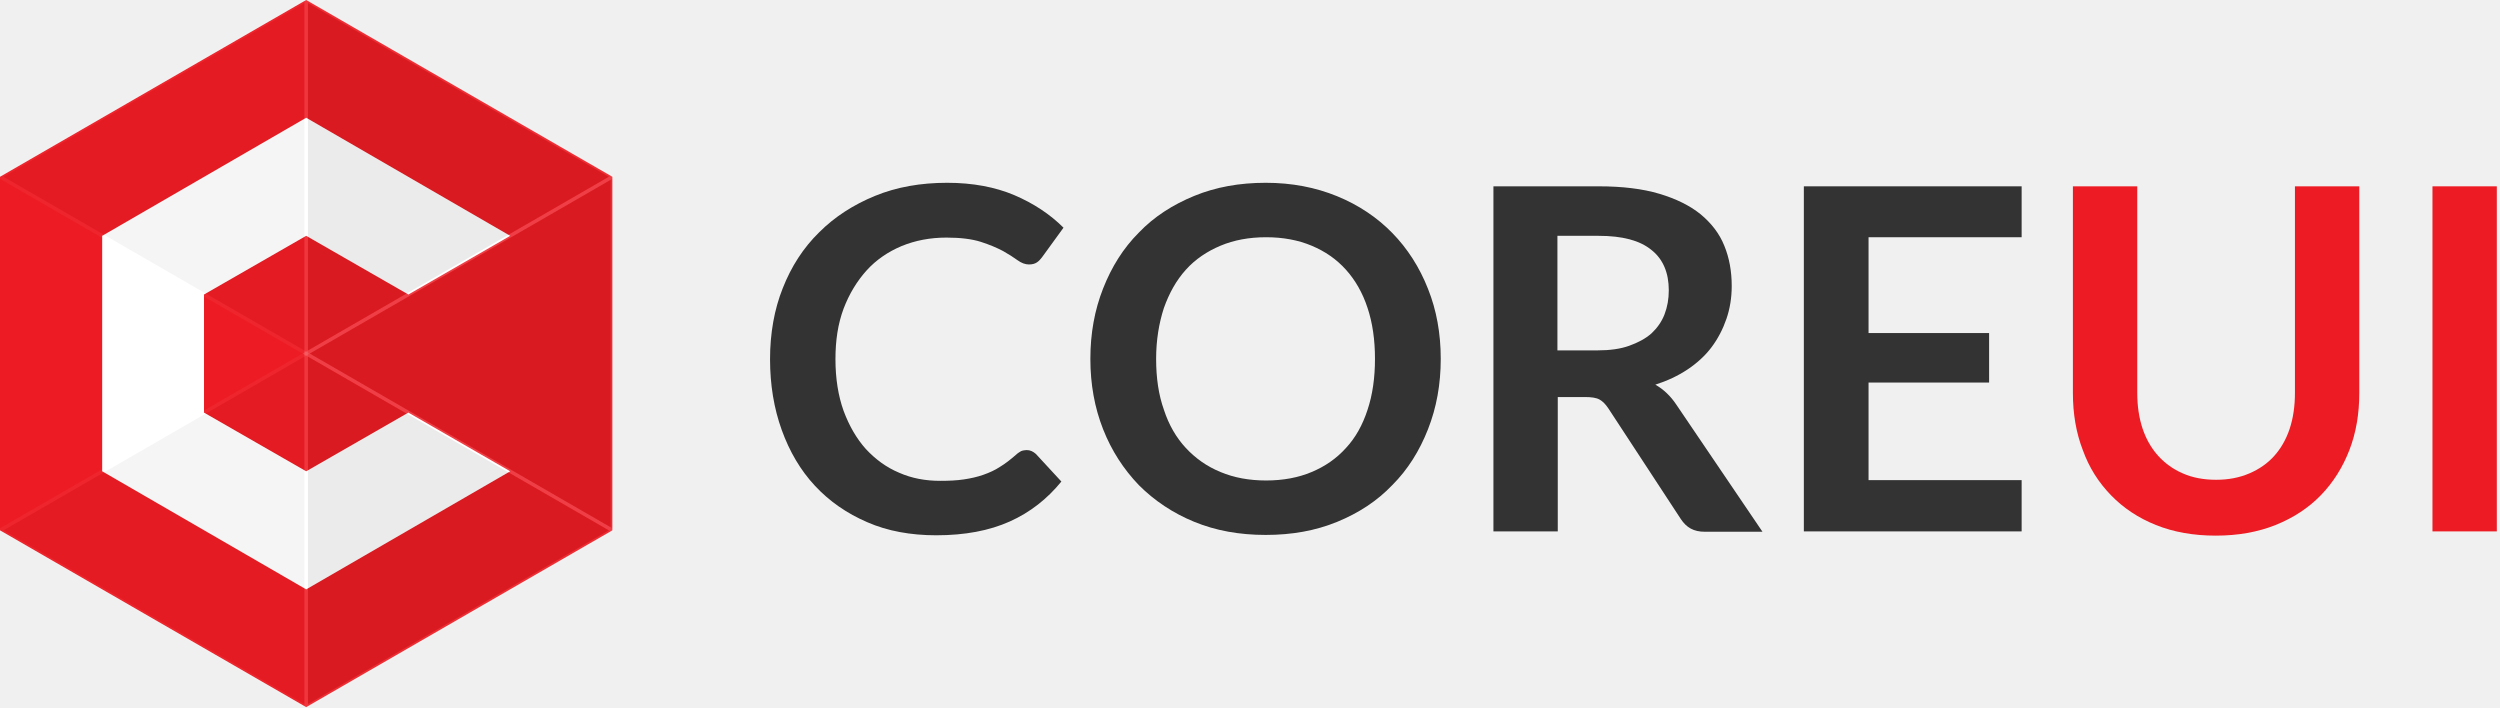
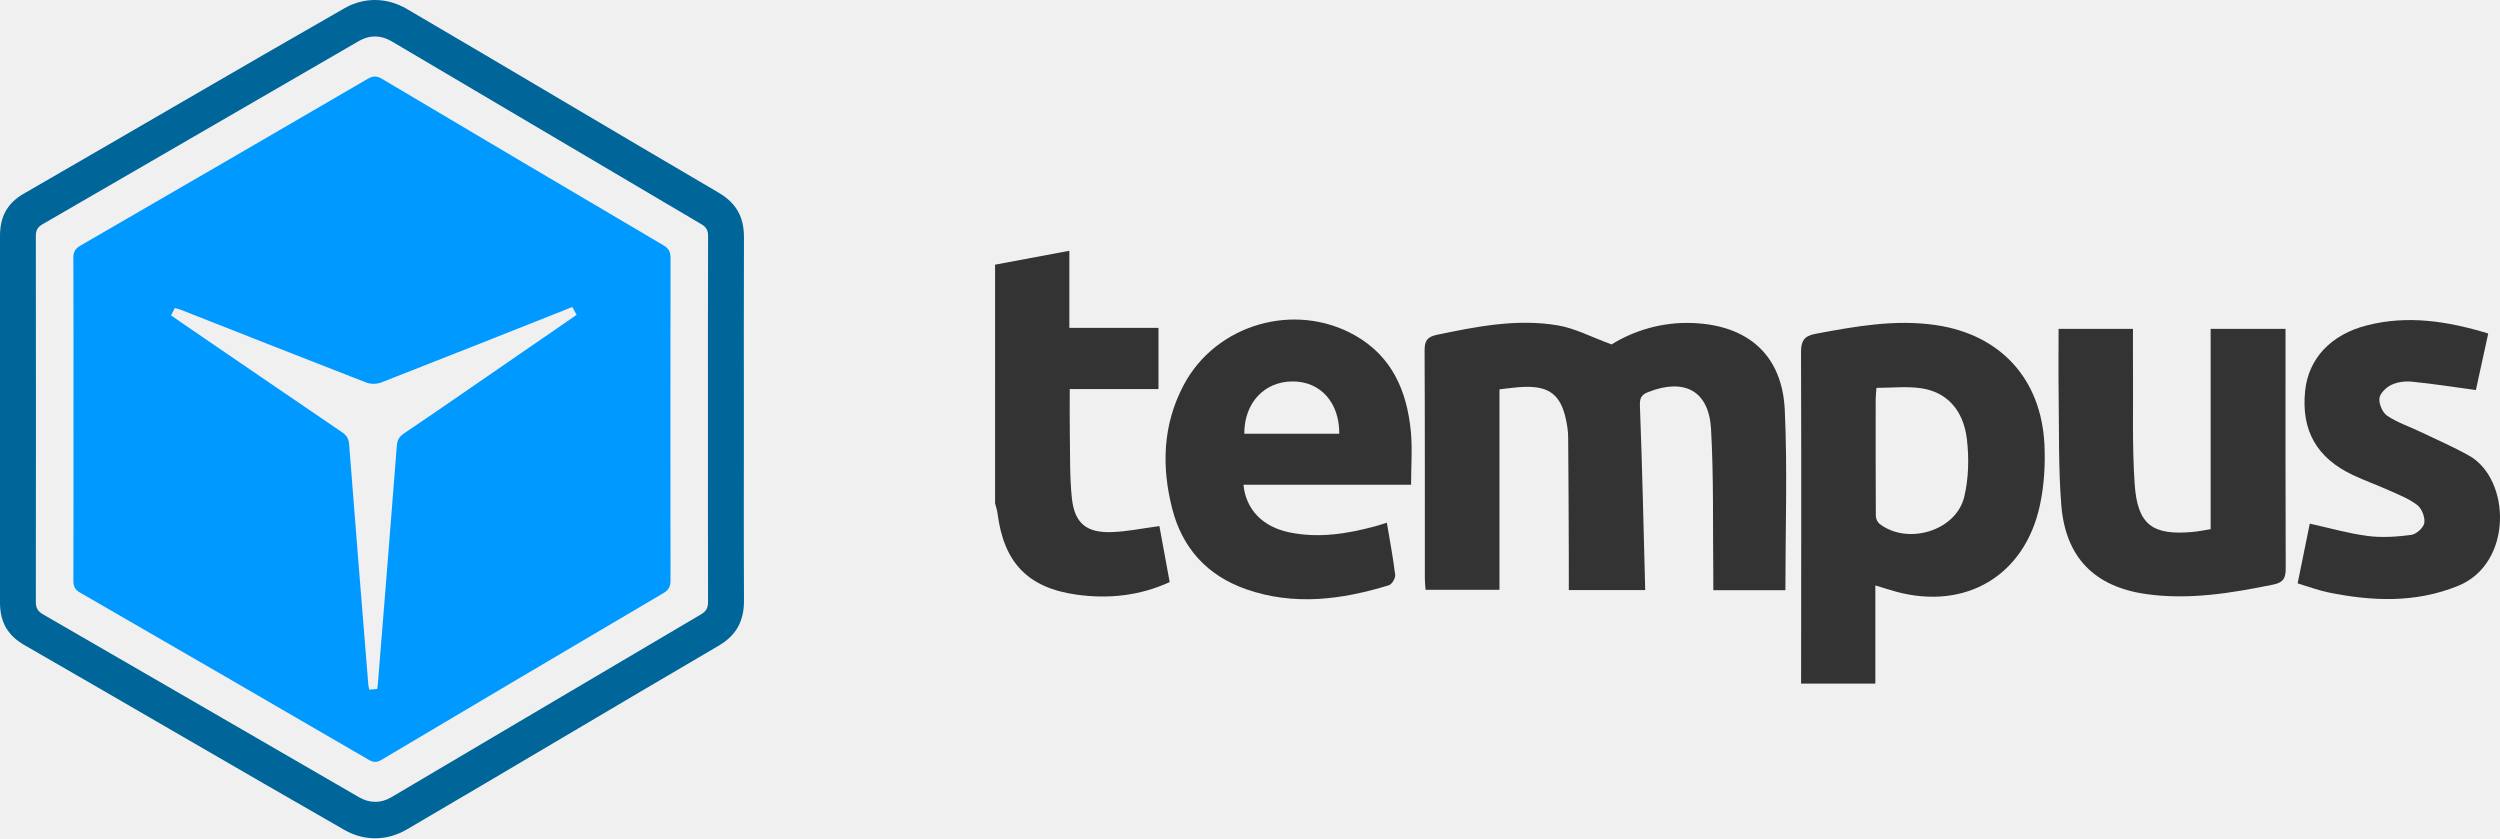
- <svg xmlns="http://www.w3.org/2000/svg" version="1.1" id="Warstwa_1" x="0px" y="0px" width="707.1px" height="200px" viewBox="0 0 707.1 200" enable-background="new 0 0 707.1 200" xml:space="preserve">
-   <polygon fill="#ED1C24" points="0,150 0,50 86.6,0 173.2,50 173.2,150 86.6,200 " />
-   <polygon fill="#FFFFFF" points="86.6,133.3 57.7,116.7 57.7,83.3 86.6,66.7 115.5,83.3 144.3,66.7 86.6,33.3 28.9,66.7 28.9,133.3   86.6,166.7 144.3,133.3 115.5,116.7 " />
-   <polygon opacity="0.04" stroke="#FFFFFF" stroke-miterlimit="10" enable-background="new    " points="0,50 86.6,100 86.6,0 " />
-   <polygon opacity="0.04" stroke="#FFFFFF" stroke-miterlimit="10" enable-background="new    " points="0,150 86.6,200 86.6,100 " />
-   <polygon opacity="0.08" stroke="#FFFFFF" stroke-miterlimit="10" enable-background="new    " points="86.6,100 173.2,150 173.2,50   " />
-   <polygon fill-opacity="0" points="86.6,100 0,50 0,150 " />
-   <polygon opacity="0.08" stroke="#FFFFFF" stroke-miterlimit="10" enable-background="new    " points="173.2,150 86.6,100 86.6,200   " />
-   <polygon opacity="0.08" stroke="#FFFFFF" stroke-miterlimit="10" enable-background="new    " points="173.2,50 86.6,0 86.6,100 " />
+ <svg xmlns="http://www.w3.org/2000/svg" version="1.1" id="Layer_1" x="0px" y="0px" width="501.208px" height="168.068px" viewBox="0 0 501.208 168.068" enable-background="new 0 0 501.208 168.068" xml:space="preserve">
+   <path fill="#006699" d="M149.135,84.138c0,12.064-0.041,24.135,0.023,36.2c0.02,4.081-1.445,6.989-5.103,9.13  c-20.858,12.205-41.607,24.596-62.463,36.807c-4.026,2.355-8.561,2.391-12.569,0.097C47.582,154.1,26.259,141.617,4.845,129.299  c-3.418-1.968-4.85-4.74-4.848-8.529C0.011,96.275,0.009,71.78-0.001,47.287c-0.001-3.706,1.357-6.492,4.713-8.428  c21.455-12.372,42.822-24.894,64.32-37.19c3.99-2.282,8.551-2.213,12.576,0.145c20.854,12.213,41.605,24.602,62.461,36.812  c3.582,2.096,5.1,4.938,5.083,8.957C149.102,59.764,149.135,71.952,149.135,84.138z M141.931,84.063  c0-12.243-0.019-24.484,0.028-36.728c0.006-1.175-0.357-1.801-1.365-2.396C119.881,32.733,99.198,20.479,78.49,8.265  c-2.089-1.231-4.375-1.29-6.47-0.079C50.844,20.428,29.699,32.723,8.522,44.963c-1.032,0.597-1.341,1.253-1.339,2.407  c0.035,24.425,0.035,48.852,0,73.276c-0.002,1.226,0.36,1.896,1.443,2.521c21.133,12.197,42.232,24.451,63.355,36.666  c2.102,1.216,4.354,1.251,6.464,0.005c20.705-12.222,41.39-24.478,62.106-36.675c1.1-0.646,1.404-1.355,1.4-2.555  C141.917,108.429,141.931,96.246,141.931,84.063z" />
+   <path fill="#0099FF" d="M134.431,51.697c0.002-1.229-0.37-1.9-1.451-2.536C114.172,38.088,95.389,26.972,76.624,15.83  c-1.051-0.625-1.82-0.654-2.893-0.029C54.565,26.97,35.379,38.109,16.172,49.209c-1.078,0.623-1.471,1.279-1.465,2.518  c0.049,10.743,0.029,21.486,0.029,32.229c0,10.805,0.016,21.607-0.025,32.41c-0.004,1.141,0.275,1.824,1.319,2.429  c19.319,11.145,38.616,22.325,57.898,33.534c0.947,0.553,1.614,0.564,2.577-0.01c18.816-11.176,37.65-22.318,56.512-33.42  c1.103-0.646,1.411-1.357,1.409-2.562C134.397,94.791,134.395,73.246,134.431,51.697z M94.494,77.659  c-4.498,3.093-8.982,6.207-13.515,9.25c-0.938,0.63-1.331,1.297-1.42,2.451c-1.235,15.973-2.533,31.939-3.817,47.908  c-0.02,0.238-0.064,0.475-0.116,0.855c-0.489,0.049-0.997,0.098-1.587,0.15c-0.081-0.423-0.18-0.759-0.207-1.102  c-1.293-16.027-2.596-32.057-3.838-48.089c-0.09-1.149-0.5-1.804-1.431-2.436c-10.868-7.38-21.707-14.805-32.554-22.219  c-0.541-0.369-1.074-0.752-1.721-1.207c0.258-0.496,0.49-0.944,0.765-1.47c0.468,0.138,0.866,0.224,1.241,0.371  c12.379,4.871,24.746,9.769,37.149,14.577c0.876,0.34,2.118,0.32,2.998-0.021c12.725-4.969,25.415-10.023,38.306-15.132  c0.313,0.585,0.562,1.05,0.848,1.588C108.522,68.007,101.508,72.835,94.494,77.659z" />
  <g>
-     <path fill="#333333" d="M290.4,127.3c1,0,1.8,0.4,2.6,1.1l7.2,7.8c-4,4.9-8.8,8.7-14.6,11.3c-5.8,2.6-12.7,3.9-20.8,3.9   c-7.2,0-13.8-1.2-19.5-3.7c-5.8-2.5-10.7-5.9-14.8-10.3c-4.1-4.4-7.2-9.7-9.4-15.8c-2.2-6.1-3.3-12.8-3.3-20   c0-7.3,1.2-14.1,3.6-20.1c2.4-6.1,5.8-11.4,10.3-15.8c4.4-4.4,9.7-7.8,15.8-10.3s12.9-3.7,20.4-3.7c7.2,0,13.6,1.2,19,3.5   s10.1,5.4,13.9,9.2l-6.1,8.4c-0.4,0.5-0.8,1-1.4,1.4s-1.3,0.6-2.3,0.6s-2.1-0.4-3.2-1.2s-2.5-1.7-4.1-2.6c-1.7-0.9-3.8-1.8-6.3-2.6   c-2.5-0.8-5.8-1.2-9.7-1.2c-4.6,0-8.8,0.8-12.7,2.4c-3.8,1.6-7.2,3.9-9.9,6.9s-4.9,6.6-6.5,10.8c-1.6,4.3-2.3,9-2.3,14.3   c0,5.5,0.8,10.4,2.3,14.6c1.6,4.3,3.7,7.9,6.3,10.8c2.7,2.9,5.8,5.2,9.4,6.7c3.6,1.6,7.5,2.3,11.6,2.3c2.5,0,4.7-0.1,6.7-0.4   c2-0.3,3.8-0.7,5.5-1.3s3.3-1.3,4.8-2.3c1.5-0.9,3-2.1,4.5-3.4c0.4-0.4,0.9-0.7,1.4-1C289.3,127.4,289.9,127.3,290.4,127.3z" />
-     <path fill="#333333" d="M407.5,101.5c0,7.2-1.2,13.8-3.6,19.9s-5.7,11.4-10.1,15.8c-4.3,4.5-9.5,7.9-15.6,10.4s-12.8,3.7-20.2,3.7   c-7.4,0-14.1-1.2-20.2-3.7s-11.3-6-15.7-10.4c-4.3-4.5-7.7-9.7-10.1-15.8c-2.4-6.1-3.6-12.7-3.6-19.9c0-7.2,1.2-13.8,3.6-19.9   s5.7-11.4,10.1-15.8c4.3-4.5,9.6-7.9,15.7-10.4s12.8-3.7,20.2-3.7c7.4,0,14.1,1.3,20.2,3.8s11.3,6,15.6,10.4   c4.3,4.4,7.7,9.7,10.1,15.8C406.3,87.7,407.5,94.3,407.5,101.5z M388.9,101.5c0-5.4-0.7-10.2-2.1-14.4c-1.4-4.3-3.5-7.9-6.1-10.8   c-2.7-3-5.9-5.2-9.7-6.8c-3.8-1.6-8.1-2.4-12.9-2.4s-9.1,0.8-12.9,2.4s-7.1,3.8-9.8,6.8c-2.7,3-4.7,6.6-6.2,10.8   c-1.4,4.3-2.2,9.1-2.2,14.4c0,5.4,0.7,10.2,2.2,14.4c1.4,4.3,3.5,7.9,6.2,10.8s5.9,5.2,9.8,6.8c3.8,1.6,8.1,2.4,12.9,2.4   s9.1-0.8,12.9-2.4c3.8-1.6,7-3.8,9.7-6.8c2.7-2.9,4.7-6.5,6.1-10.8C388.2,111.7,388.9,106.9,388.9,101.5z" />
-     <path fill="#333333" d="M440.6,112.2v38.1h-18.2V52.7h29.8c6.7,0,12.4,0.7,17.1,2.1c4.7,1.4,8.6,3.3,11.7,5.8   c3,2.5,5.3,5.4,6.7,8.9c1.4,3.4,2.1,7.2,2.1,11.4c0,3.3-0.5,6.4-1.5,9.3s-2.4,5.6-4.2,8c-1.8,2.4-4.1,4.5-6.8,6.3   c-2.7,1.8-5.7,3.2-9.1,4.3c2.3,1.3,4.3,3.2,5.9,5.6l24.4,36h-16.3c-1.6,0-2.9-0.3-4-0.9c-1.1-0.6-2-1.5-2.8-2.7l-20.5-31.3   c-0.8-1.2-1.6-2-2.5-2.5s-2.3-0.7-4.1-0.7h-7.7V112.2z M440.6,99.1h11.3c3.4,0,6.4-0.4,8.9-1.3s4.6-2,6.3-3.5   c1.6-1.5,2.9-3.3,3.7-5.4c0.8-2.1,1.2-4.3,1.2-6.8c0-4.9-1.6-8.8-4.9-11.4c-3.3-2.7-8.2-4-15-4h-11.6v32.4H440.6z" />
-     <path fill="#333333" d="M571.8,52.7v14.4h-43.3v27.1h34.1v14h-34.1v27.6h43.3v14.5h-61.6V52.7H571.8z" />
-     <path fill="#ED1C24" d="M626.8,135.7c3.5,0,6.6-0.6,9.4-1.8c2.8-1.2,5.1-2.8,7-4.9c1.9-2.1,3.4-4.7,4.4-7.7s1.5-6.4,1.5-10.1V52.7   h18.2v58.5c0,5.8-0.9,11.2-2.8,16.1c-1.9,4.9-4.6,9.2-8.1,12.8c-3.5,3.6-7.8,6.4-12.8,8.4s-10.6,3-16.9,3s-11.9-1-16.9-3   s-9.2-4.8-12.7-8.4c-3.5-3.6-6.2-7.8-8-12.8c-1.9-4.9-2.8-10.3-2.8-16.1V52.7h18.2v58.4c0,3.7,0.5,7.1,1.5,10.1s2.5,5.6,4.4,7.7   s4.2,3.8,7,5C620.1,135.1,623.3,135.7,626.8,135.7z" />
-     <path fill="#ED1C24" d="M706.2,150.3H688V52.7h18.2V150.3z" />
+     <path fill="#333333" d="M361.09,137.047c0.014-22.132,0.064-44.263-0.016-66.393c-0.008-2.259,0.582-3.292,2.857-3.719   c8.021-1.501,16.035-2.966,24.229-1.752c12.891,1.908,21.063,10.769,21.715,23.903c0.201,4.104-0.064,8.359-0.945,12.366   c-3.076,13.997-14.852,20.905-28.725,17.192c-1.271-0.34-2.521-0.76-4.23-1.279c0,6.704,0,13.191,0,19.68   C371.014,137.047,366.053,137.047,361.09,137.047z M376.196,77.759c-0.074,1.11-0.152,1.72-0.154,2.325   c-0.006,7.788-0.018,15.578,0.031,23.367c0.004,0.528,0.32,1.233,0.729,1.554c5.59,4.348,15.336,1.457,16.992-5.382   c0.893-3.688,0.982-7.753,0.539-11.542c-0.689-5.911-4.082-9.512-9.188-10.246C382.243,77.415,379.229,77.759,376.196,77.759z" />
+     <path fill="#333333" d="M199.497,53.062c4.846-0.908,9.688-1.814,14.889-2.788c0,5.246,0,10.229,0,15.456   c6.103,0,11.896,0,17.869,0c0,4.17,0,8.092,0,12.277c-5.826,0-11.623,0-17.785,0c0,3.135-0.043,6.021,0.012,8.906   c0.078,4.329-0.048,8.685,0.413,12.975c0.541,5.034,2.925,6.965,8.022,6.788c3.063-0.105,6.104-0.754,9.521-1.203   c0.639,3.477,1.332,7.242,2.064,11.225c-6.004,2.756-12.263,3.406-18.637,2.523c-9.82-1.359-14.617-6.437-15.871-16.279   c-0.09-0.688-0.328-1.358-0.498-2.039C199.497,84.955,199.497,69.01,199.497,53.062z" />
+     <path fill="#333333" d="M357.94,118.319c-4.586,0-9.328,0-14.451,0c0-1.062,0.012-2.085-0.002-3.106   c-0.113-9.734,0.096-19.484-0.451-29.195c-0.438-7.705-5.354-10.266-12.627-7.407c-1.527,0.603-1.688,1.382-1.625,2.983   c0.461,12.175,0.723,24.359,1.053,36.699c-5.4,0-10.213,0-15.316,0c0-2.313,0.01-4.508-0.002-6.699   c-0.029-7.971-0.051-15.938-0.127-23.904c-0.012-1.229-0.193-2.475-0.461-3.675c-1.063-4.81-3.273-6.565-8.191-6.459   c-1.658,0.037-3.313,0.313-5.121,0.498c0,13.47,0,26.73,0,40.191c-4.99,0-9.805,0-14.816,0c-0.049-0.74-0.145-1.508-0.145-2.271   c-0.01-15.229,0.025-30.459-0.051-45.689c-0.01-1.934,0.494-2.751,2.479-3.164c8-1.669,16.037-3.263,24.193-1.896   c3.471,0.58,6.742,2.34,10.813,3.824c4.385-2.714,9.99-4.525,16.205-4.292c11.088,0.416,18.006,6.37,18.52,17.432   C358.368,94.103,357.94,106.062,357.94,118.319z" />
+     <path fill="#333333" d="M282.897,97.185c-11.361,0-22.471,0-33.6,0c0.477,4.971,3.846,8.43,9.16,9.537   c5.877,1.227,11.619,0.31,17.309-1.229c0.68-0.184,1.346-0.415,2.273-0.703c0.594,3.555,1.252,6.996,1.672,10.472   c0.08,0.653-0.66,1.886-1.264,2.068c-9.468,2.918-19.063,4.157-28.66,0.785c-7.709-2.71-12.738-8.161-14.777-16.126   c-2.176-8.506-1.889-16.87,2.289-24.776c6.47-12.246,22.305-16.807,34.373-9.963c7.408,4.203,10.371,11.113,11.166,19.128   C283.186,89.859,282.897,93.4,282.897,97.185z M268.5,86.952c0.041-6.232-3.738-10.45-9.277-10.48   c-5.734-0.032-9.783,4.3-9.764,10.48C255.809,86.952,262.154,86.952,268.5,86.952z" />
+     <path fill="#333333" d="M412.713,65.939c5.113,0,9.861,0,14.912,0c0,2.65-0.021,5.192,0.004,7.731   c0.07,7.788-0.191,15.601,0.334,23.358c0.559,8.234,3.584,10.392,11.834,9.595c1.043-0.102,2.072-0.322,3.402-0.533   c0-13.401,0-26.728,0-40.159c5.074,0,9.834,0,15.01,0c0,0.876,0,1.722,0,2.568c0,15.142-0.031,30.284,0.039,45.427   c0.01,1.891-0.424,2.85-2.434,3.258c-8.443,1.723-16.922,3.139-25.551,1.916c-10.393-1.473-16.184-7.377-17.012-17.906   c-0.59-7.481-0.418-15.031-0.531-22.55C412.661,74.495,412.713,70.345,412.713,65.939z" />
+     <path fill="#333333" d="M460.637,116.957c0.861-4.236,1.648-8.112,2.436-11.978c3.984,0.878,7.775,1.979,11.646,2.481   c2.848,0.365,5.822,0.154,8.686-0.225c1.014-0.135,2.469-1.426,2.627-2.373c0.186-1.119-0.479-2.864-1.373-3.571   c-1.631-1.284-3.678-2.066-5.604-2.938c-2.412-1.092-4.92-1.977-7.314-3.104c-7.297-3.436-10.41-8.973-9.602-16.879   c0.666-6.479,5.137-11.3,12.428-13.153c8.158-2.072,16.119-0.839,24.283,1.642c-0.865,3.964-1.699,7.791-2.477,11.336   c-4.451-0.602-8.607-1.254-12.789-1.674c-1.361-0.137-2.926,0.052-4.139,0.631c-1.047,0.498-2.311,1.7-2.414,2.702   c-0.117,1.136,0.629,2.873,1.564,3.502c2.025,1.358,4.426,2.152,6.65,3.217c3.262,1.561,6.59,3.002,9.74,4.765   c8.42,4.702,8.854,21.614-2.145,26.103c-8.563,3.492-17.273,3.117-26.064,1.324C464.809,118.36,462.905,117.634,460.637,116.957z" />
  </g>
</svg>
